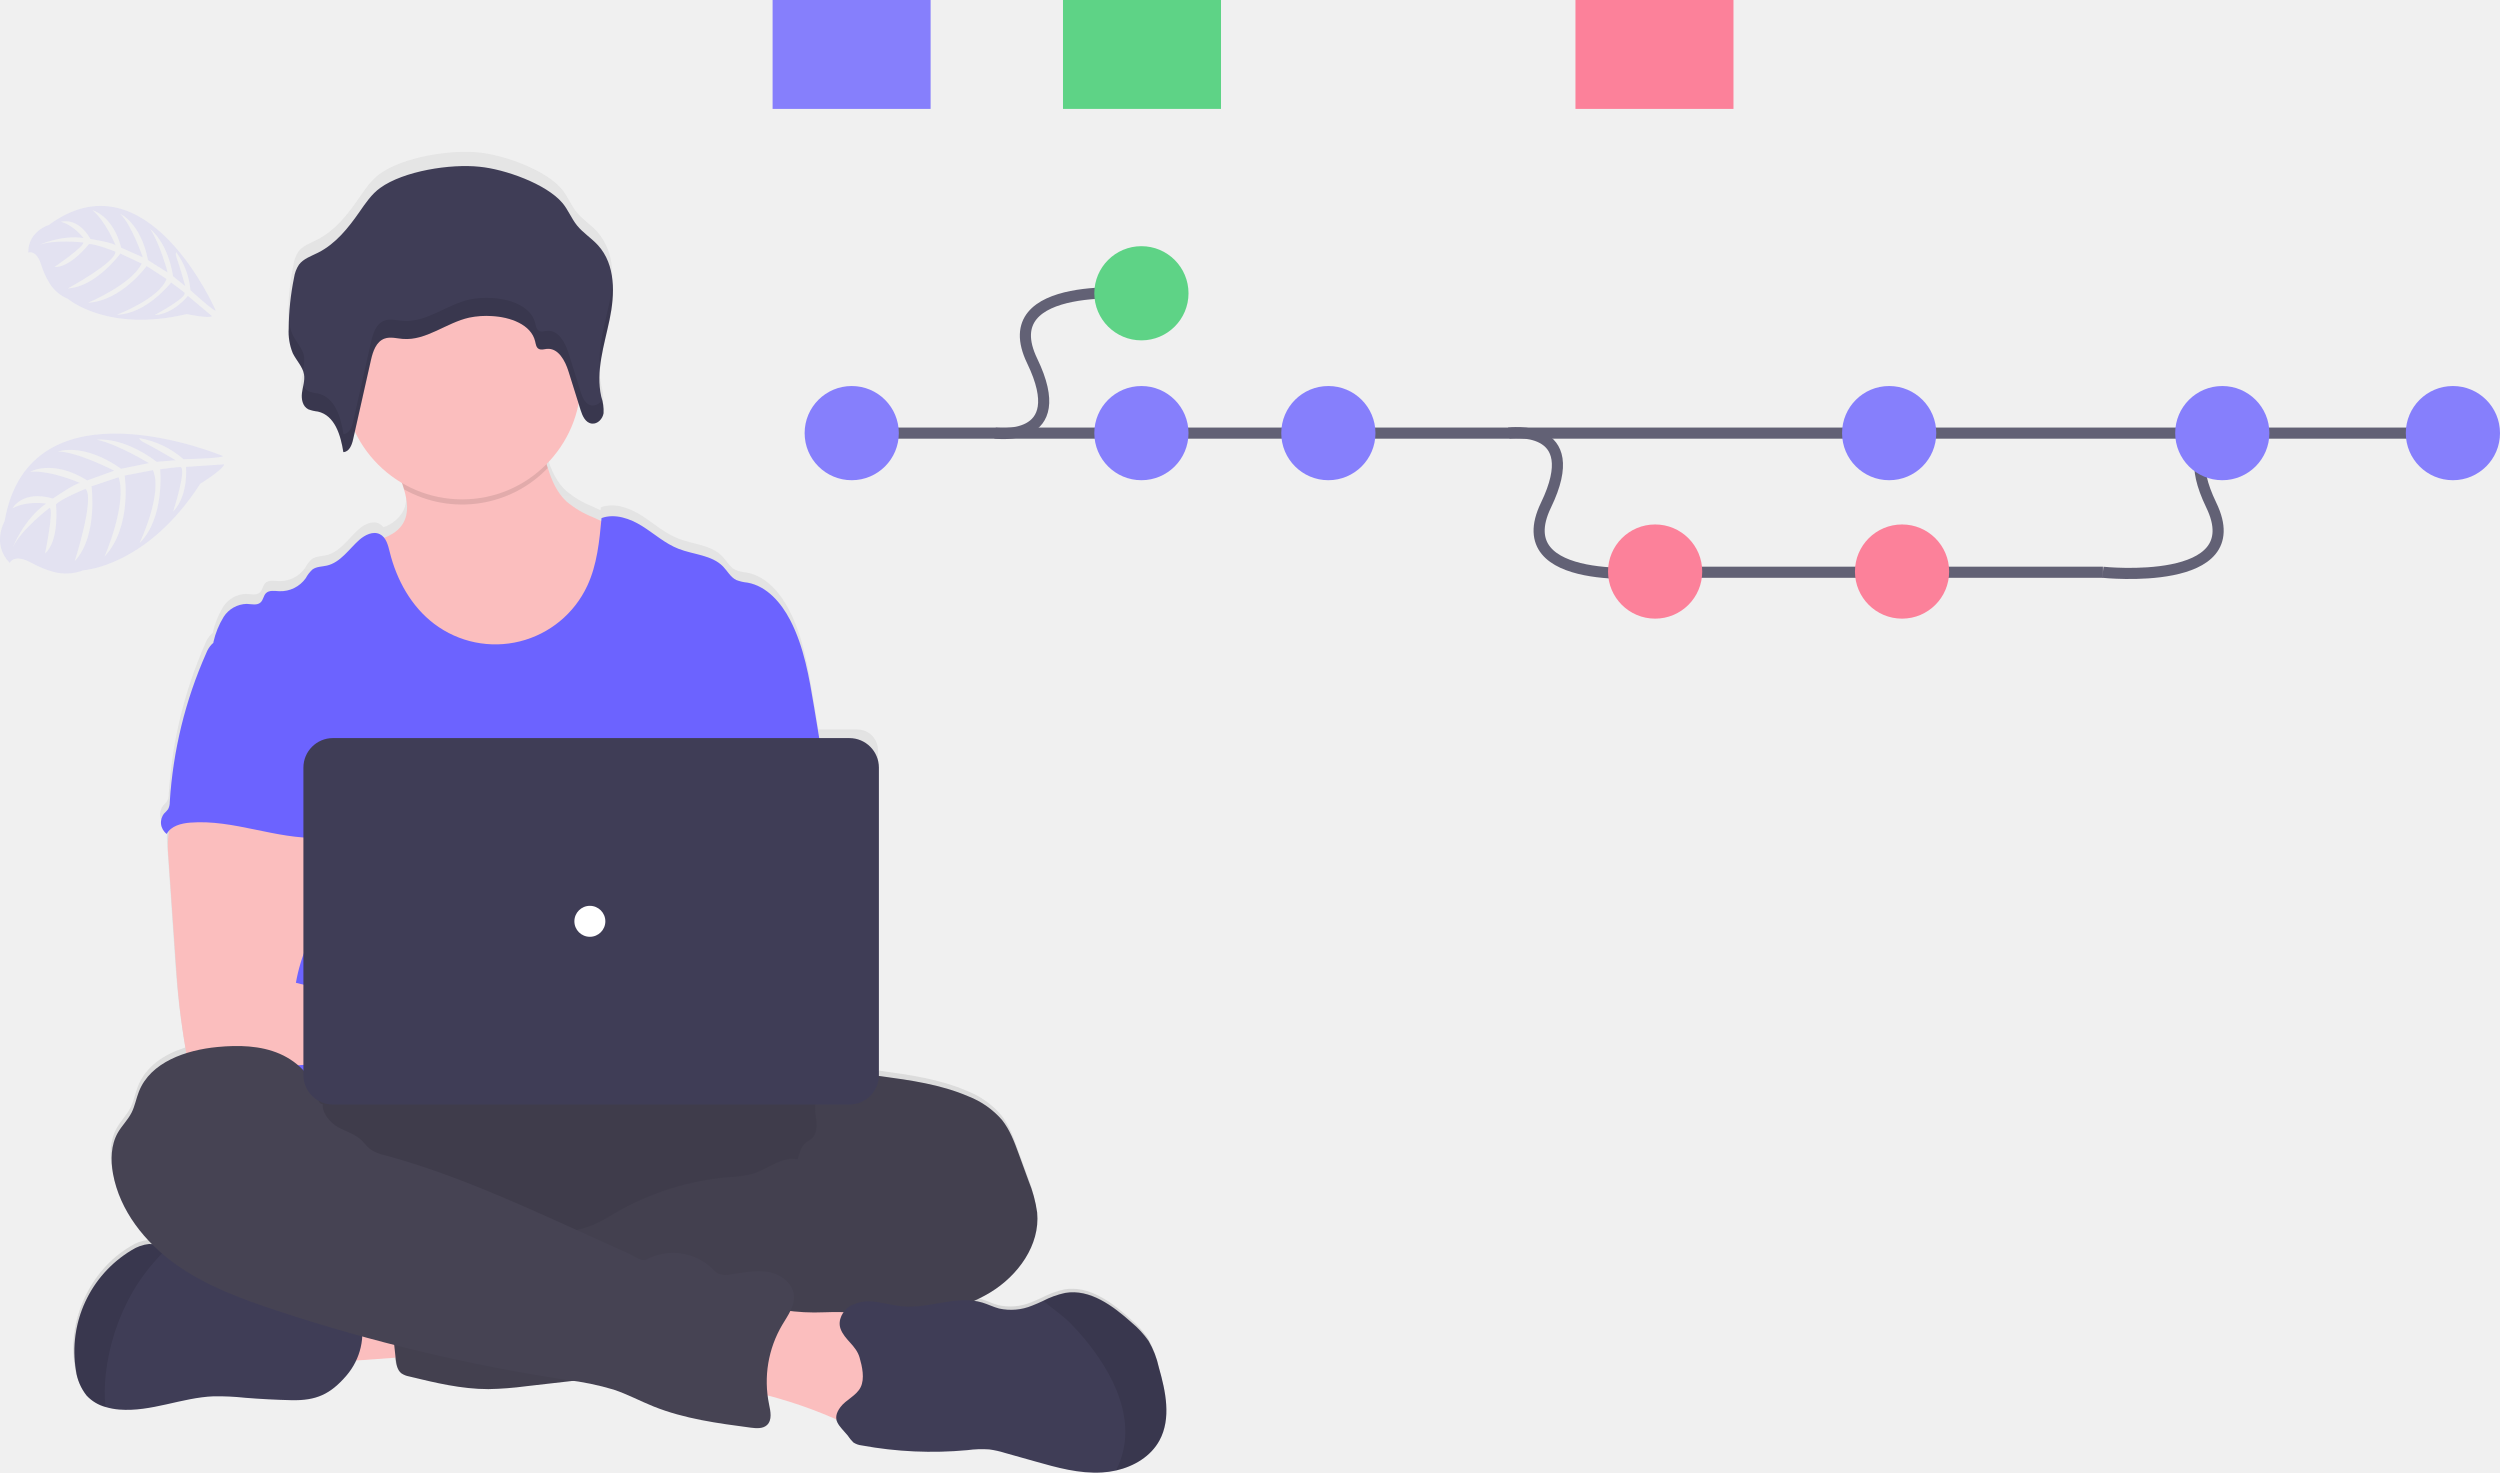
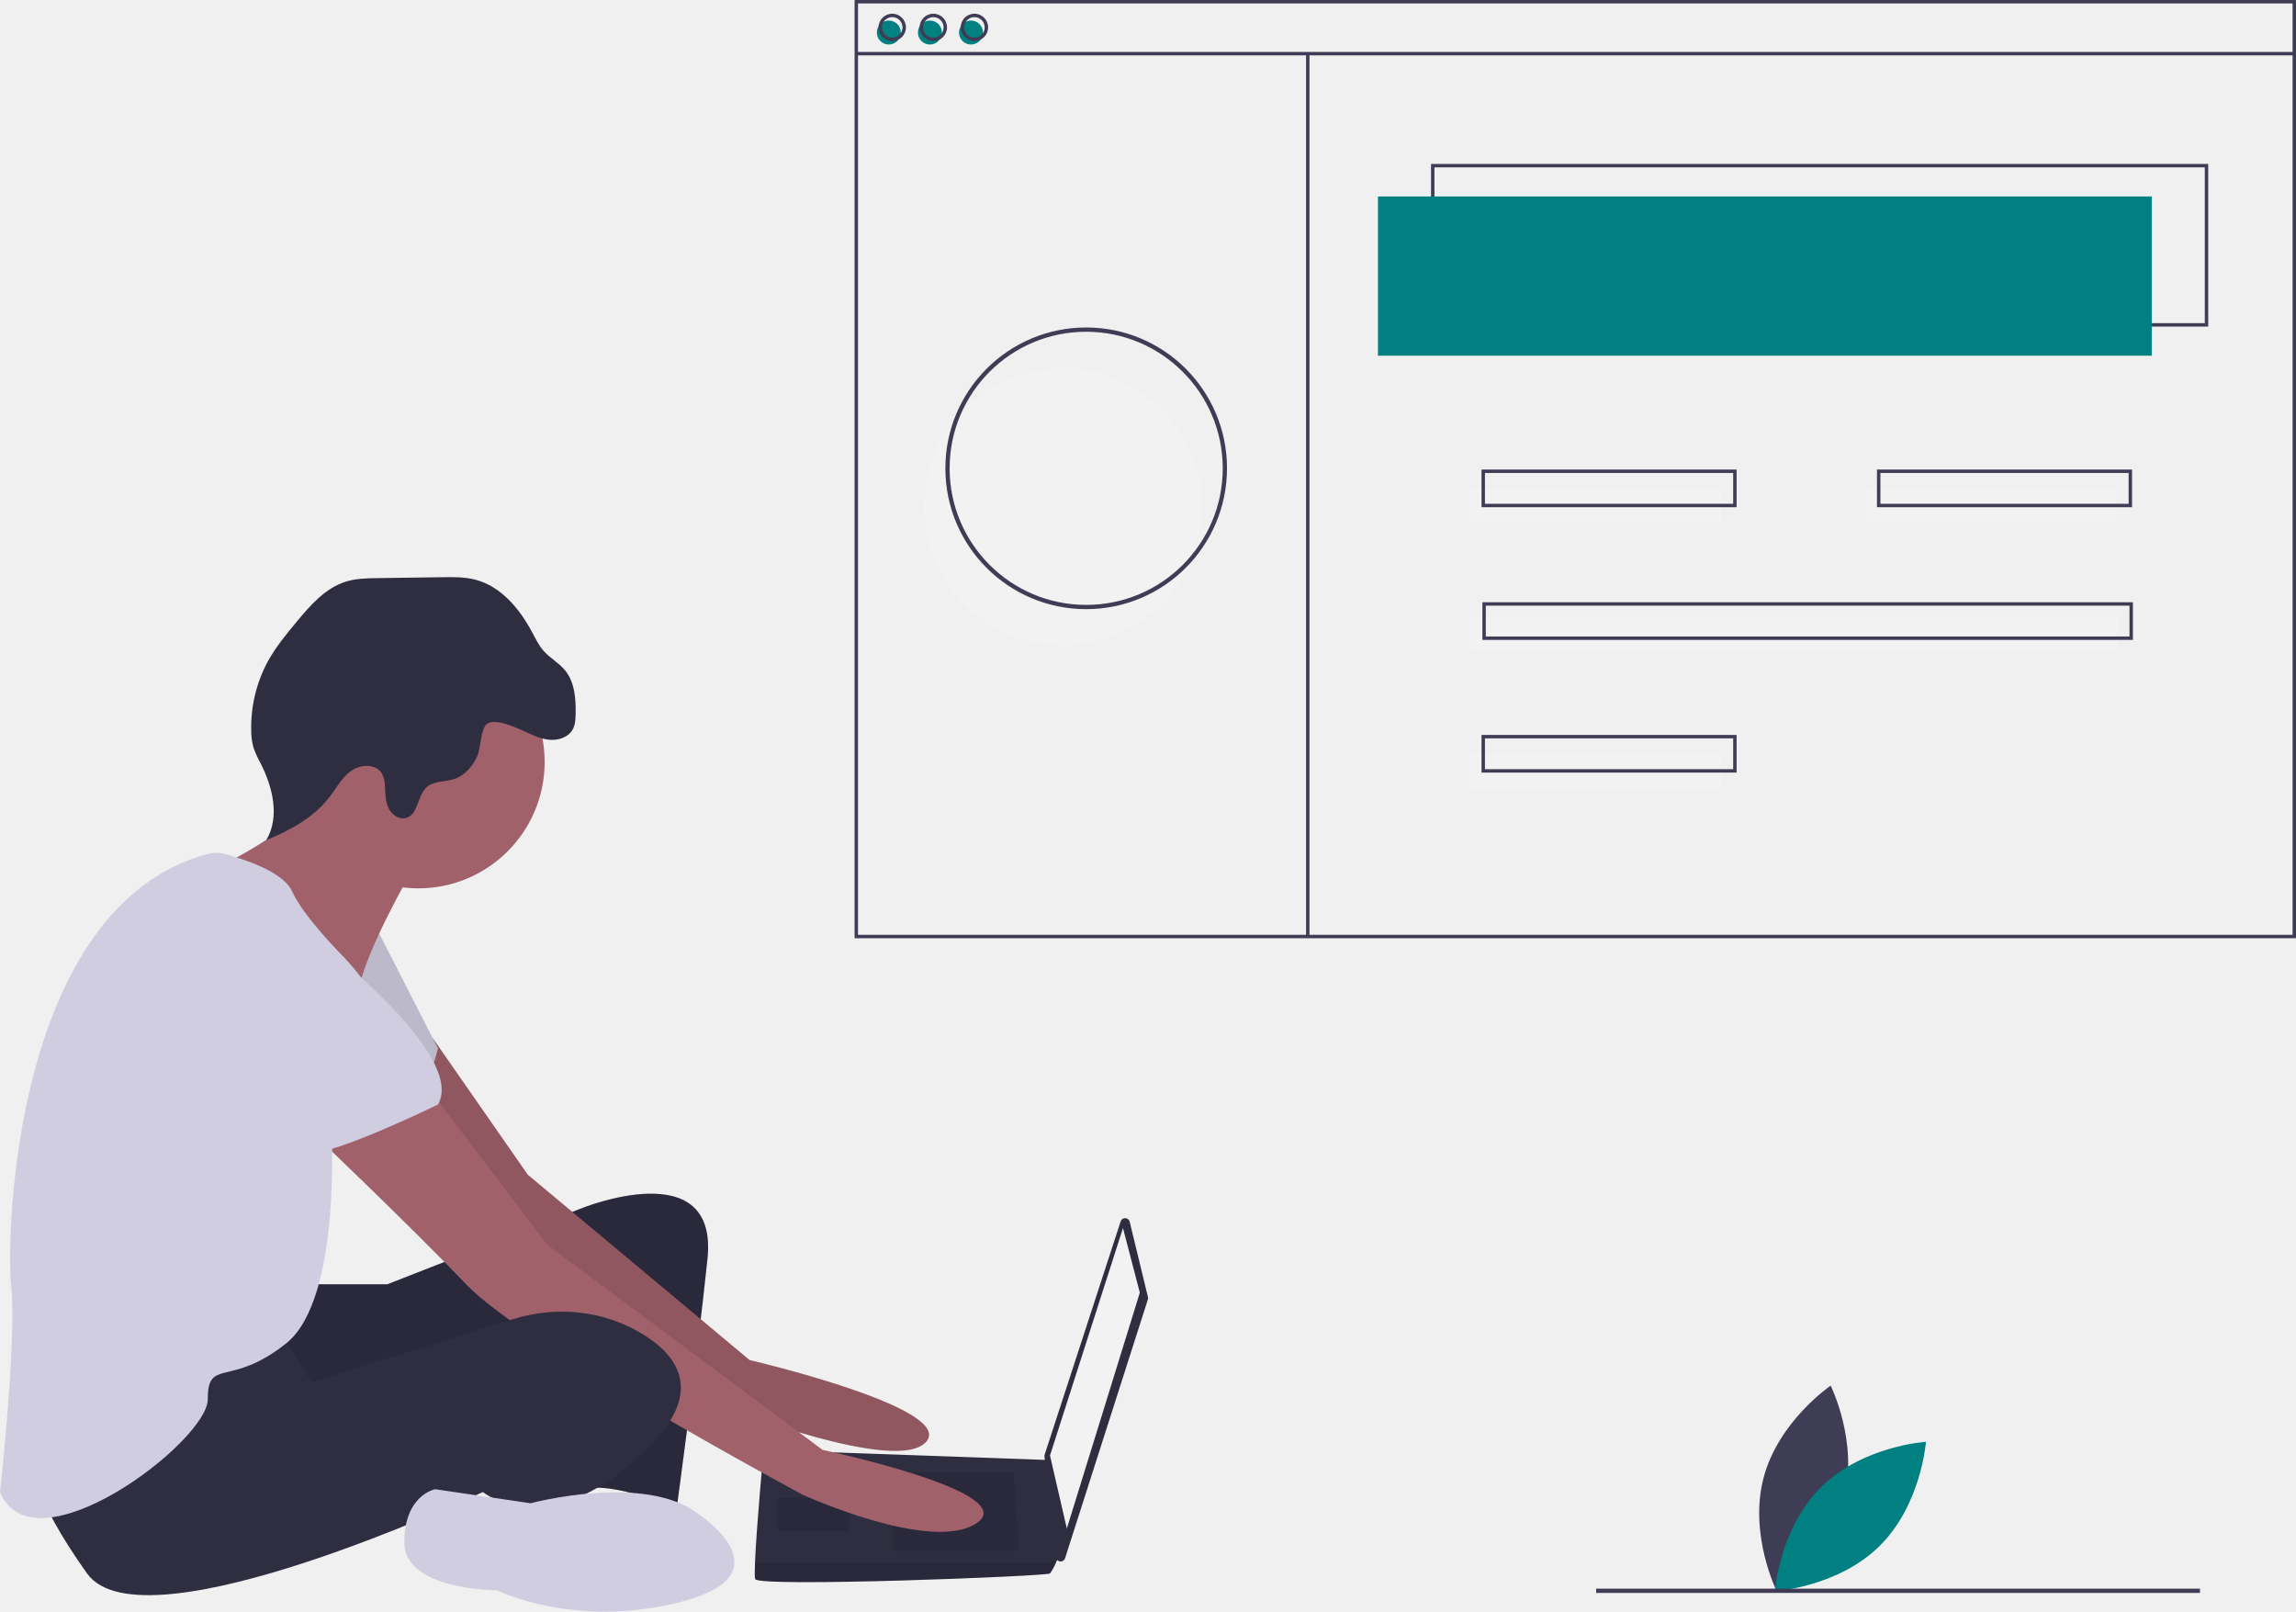
- <svg xmlns="http://www.w3.org/2000/svg" viewBox="0 0 674.38 397.257">
-   <defs>
-     <style>.a{fill:url(#a);}.b{fill:#fbbebe;}.c{fill:#464353;}.d,.i{opacity:0.1;}.e{fill:#6c63ff;}.f{opacity:0.05;}.g{fill:#3f3d56;}.h{fill:#fff;}.j{opacity:0.8;}.k{fill:none;stroke:#3f3d56;stroke-miterlimit:10;stroke-width:3px;}.l{fill:#3acc6c;}.m{fill:#ff6584;}</style>
-     <linearGradient id="a" x1="0.5" y1="1" x2="0.5" gradientUnits="objectBoundingBox">
-       <stop offset="0" stop-color="gray" stop-opacity="0.251" />
-       <stop offset="0.54" stop-color="gray" stop-opacity="0.122" />
-       <stop offset="1" stop-color="gray" stop-opacity="0.102" />
-     </linearGradient>
-   </defs>
-   <g transform="translate(-0.003 -85.389)">
-     <path class="a" d="M401.908,612.036a26.42,26.42,0,0,0-2.785-7.261,25.429,25.429,0,0,0-4.56-4.991c-5.047-4.581-11.243-9.231-17.933-8.075a23.943,23.943,0,0,0-5.945,2.172c-.975.453-1.956.905-2.959,1.288a14.738,14.738,0,0,1-8.925.78c-1.532-.411-2.959-1.149-4.469-1.608a14.163,14.163,0,0,0-2.193-.473,37.35,37.35,0,0,0,4.24-2.235c7.5-4.595,13.491-12.9,12.656-21.783a35.963,35.963,0,0,0-2.325-8.667l-2.673-7.393c-1.156-3.2-2.353-6.467-4.462-9.127a23.093,23.093,0,0,0-9.14-6.474c-7.414-3.223-15.517-4.358-23.516-5.458l-.557-.077V446.241a5.569,5.569,0,0,0-5.569-5.569H310.281q-.7-4.26-1.392-8.507c-1.323-8.082-2.694-16.311-6.418-23.586-2.437-4.762-6.314-9.308-11.542-10.24a11.2,11.2,0,0,1-3-.7c-1.532-.752-2.367-2.423-3.543-3.655-3.035-3.181-7.971-3.23-12.036-4.873-3.592-1.427-6.53-4.114-9.8-6.182s-7.337-3.536-10.957-2.193a7.344,7.344,0,0,1-.077.787l-2.325-1.072a25.613,25.613,0,0,1-7.073-4.26c-2.583-2.437-3.961-5.667-5.033-9.1-.111-.355-.216-.7-.327-1.079a32.322,32.322,0,0,0,8.66-16.534l.564,1.831a12.157,12.157,0,0,0,.446,1.211,4.776,4.776,0,0,0,1.392,1.97,2.472,2.472,0,0,0,.585.341,2.437,2.437,0,0,0,.6.153,2.228,2.228,0,0,0,.863-.063,3.293,3.293,0,0,0,2.088-1.935,4.176,4.176,0,0,0,.244-.849,4.391,4.391,0,0,0,.049-.529v-.724a1.358,1.358,0,0,0-.035-.348v-.181a2.026,2.026,0,0,0-.07-.411c-.028-.132,0-.077,0-.111-.035-.174-.077-.355-.111-.529v-.132c0-.042-.063-.285-.1-.432s-.049-.188-.07-.285v-.042h0c-.07-.278-.132-.55-.195-.828a23.933,23.933,0,0,1-.383-7.351,78.715,78.715,0,0,1,1.991-10.686l.146-.634c.056-.244.111-.487.16-.738.111-.5.223-1,.327-1.511h0l.251-1.281.188-1.142V324.1a33,33,0,0,0,.244-7.818h0a16.452,16.452,0,0,0-3.919-9.83c-1.747-1.942-4.052-3.376-5.674-5.416-1.518-1.907-2.374-4.26-3.947-6.133-4.344-5.186-15.5-9.182-22.339-9.878-7.839-.794-20.5,1.211-26.823,5.841-2.339,1.706-3.94,4.177-5.569,6.516-2.993,4.351-6.391,8.695-11.187,11.138-1.81.919-3.885,1.615-5.089,3.216a8.7,8.7,0,0,0-1.358,3.606,71.5,71.5,0,0,0-1.434,13.77h0v1.74a12.691,12.691,0,0,0,1.086,5.033c.111.237.237.466.369.7l.084.146a27.692,27.692,0,0,1,2.228,3.794,5.026,5.026,0,0,1,.341,1.156,8.521,8.521,0,0,1-.195,3.049h0a2.678,2.678,0,0,1-.09.459l-.063.3a.587.587,0,0,1-.056.306c-.056.3-.1.6-.146.891h0a6.265,6.265,0,0,0,.153,2.409,3.168,3.168,0,0,0,1.545,2.088,4.526,4.526,0,0,0,1.253.39c.439.077.884.125,1.316.223a6.494,6.494,0,0,1,1.594.592,6.417,6.417,0,0,1,1.344.863,7.656,7.656,0,0,1,.578.585,9.745,9.745,0,0,1,.989,1.351q.223.369.418.752a17.176,17.176,0,0,1,1.19,3.147c.181.647.334,1.3.466,1.956.063.292.118.585.167.87s.1.578.139.863h0a2.028,2.028,0,0,0,.557-.111,3.762,3.762,0,0,0,1.914-2.715c.056-.195.1-.383.146-.571.16-.7.327-1.462.487-2.193a32.281,32.281,0,0,0,12.7,13.993c.195.578.383,1.149.55,1.733.912,3.154,1.351,6.453-.23,9.21a9.745,9.745,0,0,1-5.138,4,3.4,3.4,0,0,0-1.149-.975c-1.831-.919-4.031.195-5.569,1.566-2.785,2.52-5.054,6.133-8.716,6.961-1.323.306-2.785.244-3.885,1.051a9.05,9.05,0,0,0-1.8,2.367,8.3,8.3,0,0,1-7.122,3.55c-1.274-.063-2.785-.355-3.655.578-.647.7-.7,1.8-1.392,2.457-.933.919-2.464.473-3.766.418a7.525,7.525,0,0,0-6.2,3.55,23.2,23.2,0,0,0-2.785,6.961v.042a4.976,4.976,0,0,0-.508.425,7.344,7.344,0,0,0-1.538,2.492,118.95,118.95,0,0,0-9.816,40.5,4.177,4.177,0,0,1-.446,1.963,9.658,9.658,0,0,1-1.023,1.114,3.905,3.905,0,0,0,.647,5.569,4.384,4.384,0,0,1,.745-.989c-.077.32-.146.633-.195.919a24.706,24.706,0,0,0-.077,6.126q.989,14.508,2,28.995c.188,2.736.376,5.465.627,8.194q.731,7.922,2.088,15.782a6.8,6.8,0,0,0,.153.7c-5.674,1.8-10.721,5.061-12.844,10.5-.738,1.88-1.072,3.926-1.977,5.729-1,1.977-2.631,3.557-3.717,5.493-1.873,3.328-1.956,7.407-1.274,11.138,1.316,7.275,5.249,13.777,10.442,19.068h-.7a10.889,10.889,0,0,0-4.755,1.706c-10.985,6.418-17.265,20.188-14.974,32.761a14.055,14.055,0,0,0,2.882,6.822,10.8,10.8,0,0,0,5.068,3.1,17.608,17.608,0,0,0,3.738.7c8.563.7,16.854-3.272,25.437-3.606a68.219,68.219,0,0,1,8.514.4q6.2.515,12.426.654c6.746.16,10.54-1.636,14.842-6.676a18.171,18.171,0,0,0,2.624-4.135c3.662-.209,7.706-.529,10.63-.766l.042.4c.16,1.392.4,2.993,1.518,3.871a5.3,5.3,0,0,0,2.088.856c7.031,1.727,14.146,3.481,21.386,3.481a90.293,90.293,0,0,0,10.157-.78l12.719-1.469a63.357,63.357,0,0,1,10.93,2.381c3.676,1.246,7.108,3.1,10.7,4.567,8.354,3.383,17.334,4.595,26.231,5.778,1.518.2,3.258.341,4.379-.7,1.448-1.392.968-3.717.557-5.667-.167-.8-.292-1.6-.39-2.409a122,122,0,0,1,17.571,6.1l1,.439c.292,1.518,1.692,2.729,3.035,4.365a11.135,11.135,0,0,0,1.538,1.907,5.132,5.132,0,0,0,2.207.794,102.9,102.9,0,0,0,28.493,1.288,29.146,29.146,0,0,1,5.876-.2,25.464,25.464,0,0,1,4.246.954l8.054,2.311c5.938,1.7,12.016,3.418,18.177,3.035a23.256,23.256,0,0,0,3.71-.536c4.873-1.128,9.412-3.85,11.751-8.229C405.215,625.9,403.69,618.58,401.908,612.036Z" transform="translate(-89.524 -158.501)" />
-     <path class="b" d="M205.03,745.4c-1.469-3.342-2.861-7.184-1.392-10.526a8.945,8.945,0,0,1,4.629-4.351,22.276,22.276,0,0,1,6.265-1.545A87.438,87.438,0,0,1,234.9,728.7c.494,3.912-.55,7.88-1.448,11.661-.814,3.481-1.281,4-4.873,4.177C226.255,744.66,205.58,746.63,205.03,745.4Z" transform="translate(-117.996 -293.221)" />
-     <ellipse class="c" cx="99.55" cy="27.846" rx="99.55" ry="27.846" transform="translate(49.476 373.944)" />
-     <ellipse class="d" cx="99.55" cy="27.846" rx="99.55" ry="27.846" transform="translate(49.476 373.944)" />
-     <path class="b" d="M291.085,444.6a30.972,30.972,0,0,1-15.97,14.508,40.084,40.084,0,0,1-12.677,2.409,36.111,36.111,0,0,1-13.993-1.706c-5.959-2.158-10.909-6.572-14.619-11.716s-6.265-11.02-8.486-16.944c-1.17-3.084-2.283-6.37-1.733-9.628,3.585-.814,7.511-2.012,9.363-5.193,1.58-2.729,1.142-6,.23-9.12-.258-.884-.557-1.761-.856-2.6-.7-2.019-3.1-5.855-1.392-7.581,1.065-1.093,5.527-1.65,7.066-2.36,4.741-2.186,9.113-5.346,14.32-6.384,4.5-.9,9.154-.056,13.651.877a4.49,4.49,0,0,1,1.685.606,4.052,4.052,0,0,1,1.253,1.88c1.281,3.119,2.033,6.565,3.063,9.816,1.072,3.4,2.45,6.6,5.033,9.015a25.694,25.694,0,0,0,7.08,4.219l6.168,2.826a8.11,8.11,0,0,1,2.917,1.887,7.386,7.386,0,0,1,1.392,3.787,35.378,35.378,0,0,1-3.495,21.407Z" transform="translate(-124.21 -189.811)" />
-     <path class="d" d="M274.971,401.461a32.023,32.023,0,0,1-38.755,5.75c-.258-.884-.557-1.761-.856-2.6-.7-2.019-3.1-5.855-1.392-7.581,1.065-1.093,5.527-1.65,7.066-2.36,4.741-2.186,9.113-5.346,14.32-6.384,4.5-.9,9.154-.056,13.652.877a4.49,4.49,0,0,1,1.685.606,4.052,4.052,0,0,1,1.253,1.88C273.189,394.764,273.941,398.21,274.971,401.461Z" transform="translate(-127.22 -189.811)" />
-     <circle class="b" cx="32.023" cy="32.023" r="32.023" transform="translate(92.638 156.049)" />
-     <path class="e" d="M328.237,493.4l-2.631-15.942c-1.33-8-2.7-16.151-6.419-23.356-2.443-4.72-6.321-9.217-11.549-10.15a11.174,11.174,0,0,1-3.007-.7c-1.532-.738-2.367-2.395-3.543-3.62-3.035-3.147-7.978-3.2-12.043-4.8-3.592-1.392-6.53-4.072-9.8-6.119s-7.344-3.481-10.964-2.172c-.585,6.231-1.2,12.6-3.85,18.274A27.345,27.345,0,0,1,223.174,455.1c-6.2-4.671-10.178-11.876-12.029-19.416-.453-1.838-.968-3.947-2.659-4.79-1.831-.919-4.031.195-5.569,1.545-2.785,2.5-5.061,6.077-8.723,6.92-1.323.306-2.785.244-3.885,1.044a8.841,8.841,0,0,0-1.81,2.346,8.354,8.354,0,0,1-7.122,3.523c-1.274-.063-2.785-.355-3.655.571-.647.7-.7,1.782-1.392,2.43-.94.912-2.464.466-3.773.418a7.612,7.612,0,0,0-6.2,3.481,22.453,22.453,0,0,0-2.785,6.864c7.609,16.944,14.57,33.91,22.179,50.854a4.337,4.337,0,0,1,.55,2.088,5.089,5.089,0,0,1-.947,2.089c-3.731,5.994-3.613,13.533-3.2,20.578s.912,14.487-2.235,20.8c-.856,1.733-1.97,3.321-2.785,5.054-1.907,3.926-2.6,16.485-1.483,20.7H333.034c-3-8.249-1.859-24.8-1.232-33.561.439-6.126-.7-12.245-1.183-18.371C329.553,517.76,330.305,505.891,328.237,493.4Z" transform="translate(-106.011 -201.402)" />
-     <path class="b" d="M146.149,544.865a24.644,24.644,0,0,0-.084,6.077l2,28.73c.188,2.708.376,5.409.627,8.11.48,5.242,1.2,10.442,2.088,15.636a2.785,2.785,0,0,0,2.854,2.708c8.806,1.866,17.9,1.789,26.892,1.281,13.714-.766,27.407-2.513,41.143-2.214,3.536.077,7.658,0,9.8-2.785s.9-7.289-1.9-9.537-6.6-2.785-10.192-2.785c-4.755-.049-9.509.627-14.25.348a70.6,70.6,0,0,1-12.823-2.36l-11.835-2.945a45.621,45.621,0,0,1,3.112-10.366c2.325-6.036,4.5-12.273,4.539-18.74s-2.395-13.269-7.692-16.972c-4.358-3.042-9.969-3.606-15.281-3.481-3.864.111-10.54-.815-14.069.7C148.286,537.493,146.671,542.129,146.149,544.865Z" transform="translate(-100.647 -234.626)" />
-     <path class="c" d="M356.9,643.11c2.318-.884,4.873-.564,7.358-.23,8,1.093,16.116,2.214,23.53,5.409a23.1,23.1,0,0,1,9.147,6.412c2.088,2.638,3.307,5.869,4.462,9.05l2.673,7.324a35.255,35.255,0,0,1,2.332,8.584c.835,8.765-5.158,17.028-12.7,21.581s-16.415,6.175-25.061,7.873-17.327,3.578-25.939,5.569a104.427,104.427,0,0,1-12.2,2.4c-9.217,1.044-18.852-.494-27.609,2.555-3.481,1.218-6.9,3.028-10.512,3.871a65.389,65.389,0,0,1-7.268,1.107l-16.575,1.894a90.416,90.416,0,0,1-10.164.78c-7.24,0-14.362-1.713-21.393-3.425a5.41,5.41,0,0,1-2.088-.842c-1.114-.877-1.357-2.43-1.518-3.836q-1.065-9.335-1.866-18.692c-.167-2.026-.292-4.219.815-5.924,1.392-2.088,4.107-2.743,6.586-3.147a171.867,171.867,0,0,1,31.8-2.207c4.045-4.045,10.714-4.066,16.011-6.265a47.62,47.62,0,0,0,5.646-3.07,73.791,73.791,0,0,1,31-9.795,28.856,28.856,0,0,0,6.342-.9c4.1-1.274,7.839-4.741,12.05-3.892.522-1.441.884-3.369,2.088-4.358.6-.508,1.337-.849,1.887-1.392,1.163-1.177,1.267-3.028,1.093-4.671s-.564-3.328-.139-4.929a6.815,6.815,0,0,1,.773-1.719C349.552,644.614,352.705,642.762,356.9,643.11Z" transform="translate(-126.622 -267.182)" />
-     <path class="f" d="M356.9,643.11c2.318-.884,4.873-.564,7.358-.23,8,1.093,16.116,2.214,23.53,5.409a23.1,23.1,0,0,1,9.147,6.412c2.088,2.638,3.307,5.869,4.462,9.05l2.673,7.324a35.255,35.255,0,0,1,2.332,8.584c.835,8.765-5.158,17.028-12.7,21.581s-16.415,6.175-25.061,7.873-17.327,3.578-25.939,5.569a104.427,104.427,0,0,1-12.2,2.4c-9.217,1.044-18.852-.494-27.609,2.555-3.481,1.218-6.9,3.028-10.512,3.871a65.389,65.389,0,0,1-7.268,1.107l-16.575,1.894a90.416,90.416,0,0,1-10.164.78c-7.24,0-14.362-1.713-21.393-3.425a5.41,5.41,0,0,1-2.088-.842c-1.114-.877-1.357-2.43-1.518-3.836q-1.065-9.335-1.866-18.692c-.167-2.026-.292-4.219.815-5.924,1.392-2.088,4.107-2.743,6.586-3.147a171.867,171.867,0,0,1,31.8-2.207c4.045-4.045,10.714-4.066,16.011-6.265a47.62,47.62,0,0,0,5.646-3.07,73.791,73.791,0,0,1,31-9.795,28.856,28.856,0,0,0,6.342-.9c4.1-1.274,7.839-4.741,12.05-3.892.522-1.441.884-3.369,2.088-4.358.6-.508,1.337-.849,1.887-1.392,1.163-1.177,1.267-3.028,1.093-4.671s-.564-3.328-.139-4.929a6.815,6.815,0,0,1,.773-1.719C349.552,644.614,352.705,642.762,356.9,643.11Z" transform="translate(-126.622 -267.182)" />
-     <path class="g" d="M183.065,743.565c-4.309,4.991-8.1,6.773-14.849,6.613q-6.224-.146-12.433-.647a69.767,69.767,0,0,0-8.521-.4c-8.59.334-16.882,4.267-25.451,3.578a18.042,18.042,0,0,1-3.738-.7A10.881,10.881,0,0,1,113,748.939a13.866,13.866,0,0,1-2.882-6.76A31.845,31.845,0,0,1,125.1,709.732a10.986,10.986,0,0,1,4.762-1.692,11.285,11.285,0,0,1,4.817,1.058l.1.042a36.43,36.43,0,0,1,11.932,7.964,6.725,6.725,0,0,0,1.824,1.469,6.266,6.266,0,0,0,2.151.4l9.147.578a21.675,21.675,0,0,1,4.595.633,36.525,36.525,0,0,1,4.831,2.089c4.922,2.2,10.38,2.785,15.7,3.634a2.347,2.347,0,0,1,1.392.557,2.179,2.179,0,0,1,.432.9,17.759,17.759,0,0,1-3.717,16.193Z" transform="translate(-89.627 -287.085)" />
-     <path class="d" d="M134.78,709.15a54.924,54.924,0,0,0-9.154,11.445,57.279,57.279,0,0,0-7.477,22.653,42.048,42.048,0,0,0-.077,8.778A10.88,10.88,0,0,1,113,748.949a13.866,13.866,0,0,1-2.882-6.76A31.845,31.845,0,0,1,125.1,709.742a10.984,10.984,0,0,1,4.762-1.692,11.286,11.286,0,0,1,4.817,1.058Z" transform="translate(-89.627 -287.088)" />
-     <path class="b" d="M390.912,733.939c5.117-.139,10.86-.4,14.619,3.049,3.585,3.258,4.059,8.632,4.3,13.471l.272,5.618a11.222,11.222,0,0,1-.536,5.068c-1.225,2.785-4.588,4.128-7.658,3.968s-5.889-1.5-8.695-2.715a122.315,122.315,0,0,0-23.669-7.456q.4-5.827,1.323-11.6c.425-2.666.494-7.129,2.276-9.342,1.887-2.339,4.344-1.072,6.906-.64a55.437,55.437,0,0,0,10.867.578Z" transform="translate(-168.595 -294.557)" />
-     <path class="c" d="M181.125,646.707c0,.7-1.093,0-1.19-.745-.766-5.632-5.235-10.275-10.442-12.531s-11.138-2.374-16.777-1.838c-8.528.808-18.1,4.072-21.219,12.043-.738,1.866-1.072,3.885-1.977,5.674-1,1.963-2.638,3.529-3.724,5.437-1.873,3.3-1.949,7.344-1.274,11.076,1.817,9.955,8.625,18.469,16.875,24.365s17.891,9.419,27.5,12.593A476.993,476.993,0,0,0,246.869,721.4a74.926,74.926,0,0,1,12.726,2.625c3.676,1.232,7.115,3.077,10.707,4.525,8.354,3.355,17.341,4.553,26.245,5.729,1.518.195,3.258.334,4.379-.7,1.448-1.344.968-3.683.557-5.611a30.178,30.178,0,0,1,3.557-21.414c1.49-2.506,3.425-5.075,3.147-7.978-.334-3.383-3.7-5.778-7.059-6.321s-6.767.258-10.136.7a5.43,5.43,0,0,1-3.446-.341,6.886,6.886,0,0,1-1.351-1.2,15.267,15.267,0,0,0-17.78-2.485c-1.246.7-3.133-.856-4.428-1.441l-14.64-6.627c-16.819-7.609-33.722-15.253-51.515-20.07a10.82,10.82,0,0,1-3.968-1.65c-.884-.7-1.518-1.643-2.332-2.416-1.775-1.678-4.247-2.346-6.377-3.536S180.637,649.1,181.125,646.707Z" transform="translate(-94.028 -263.776)" />
-     <path class="g" d="M492.142,766.686c-2.339,4.337-6.878,7.038-11.751,8.152a23.322,23.322,0,0,1-3.717.529c-6.161.383-12.245-1.323-18.183-3.007l-8.061-2.269a25.45,25.45,0,0,0-4.247-.947,29.141,29.141,0,0,0-5.876.2,104.138,104.138,0,0,1-28.542-1.281,5.032,5.032,0,0,1-2.207-.787,10.963,10.963,0,0,1-1.539-1.887c-2.193-2.638-4.553-4.177-1.956-7.658,1.5-2.019,4.274-3.028,5.437-5.346s.418-5.611-.272-8.006c-.94-3.307-4.031-4.734-5.138-7.769-.828-2.29.564-4.95,2.659-6.2a11.047,11.047,0,0,1,7.1-1.023c2.416.32,4.783,1,7.212,1.19,7.143.571,14.445-3.112,21.3-1.037,1.511.459,2.938,1.19,4.469,1.594a14.863,14.863,0,0,0,8.932-.773c1-.376,1.984-.828,2.959-1.274a23.829,23.829,0,0,1,5.952-2.151c6.69-1.149,12.893,3.481,17.94,8a25.367,25.367,0,0,1,4.56,4.943,24.813,24.813,0,0,1,2.785,7.191C493.806,753.515,495.33,760.768,492.142,766.686Z" transform="translate(-179.347 -292.775)" />
-     <path class="d" d="M516.509,766.667c-2.339,4.337-6.878,7.038-11.751,8.152a22.757,22.757,0,0,0,2.471-11.946c-.418-6.62-3.328-12.858-7.038-18.358a65.023,65.023,0,0,0-7.755-9.447c-2.214-2.228-4.936-4-7.317-6.036a23.821,23.821,0,0,1,5.952-2.151c6.69-1.149,12.893,3.481,17.94,8a25.363,25.363,0,0,1,4.56,4.943,24.811,24.811,0,0,1,2.785,7.191C518.173,753.5,519.7,760.75,516.509,766.667Z" transform="translate(-203.714 -292.757)" />
-     <path class="e" d="M157,473.672a7.206,7.206,0,0,0-1.545,2.471,116.857,116.857,0,0,0-9.816,40.112,4.01,4.01,0,0,1-.453,1.942,8.5,8.5,0,0,1-1.023,1.107,3.843,3.843,0,0,0,.654,5.569c1.149-2.165,3.9-2.868,6.342-3.056,11.7-.926,23.133,4.518,34.87,4.107-.828-2.861-2.019-5.611-2.694-8.507-2.986-12.858,4.462-26.857-.1-39.242-.912-2.478-2.437-4.915-4.838-6a12.887,12.887,0,0,0-3.1-.821c-2.966-.536-8.869-2.826-11.737-1.907-1.058.341-1.476,1.337-2.353,1.935C159.877,472.238,158.109,472.551,157,473.672Z" transform="translate(-99.84 -214.523)" />
-     <rect class="g" width="155.242" height="98.853" rx="7.97" transform="translate(81.847 284.488)" />
-     <circle class="h" cx="4.177" cy="4.177" r="4.177" transform="translate(154.943 329.738)" />
-     <path class="g" d="M217.421,296.269c-2.339,1.692-3.94,4.121-5.569,6.453-3,4.309-6.4,8.611-11.194,11.013-1.817.912-3.891,1.6-5.1,3.188a8.59,8.59,0,0,0-1.358,3.571,70.766,70.766,0,0,0-1.434,13.645,15.165,15.165,0,0,0,1.107,6.711c.954,1.949,2.673,3.6,3.028,5.722.271,1.657-.341,3.307-.557,4.971s.16,3.634,1.7,4.427a10.3,10.3,0,0,0,2.576.606c4.629,1.03,6.182,6.46,6.885,10.95,1.573-.091,2.283-1.894,2.611-3.362l4.824-21.448c.522-2.325,1.392-5.019,3.71-5.834,1.552-.536,3.251-.035,4.873.1,6.37.522,11.758-4.4,17.989-5.757a22.972,22.972,0,0,1,6.063-.4c4.915.244,10.63,2.262,11.674,6.85.174.745.278,1.636.975,2s1.427.056,2.158,0c3.119-.313,4.957,3.2,5.855,6.063l3.272,10.442c.487,1.58,1.309,3.439,3.021,3.641,1.58.195,2.924-1.3,3.161-2.785a12.2,12.2,0,0,0-.62-4.511c-1.538-6.857.815-13.874,2.249-20.745s1.692-14.765-3.119-20.056c-1.747-1.914-4.045-3.342-5.674-5.36-1.518-1.894-2.374-4.219-3.947-6.077-4.351-5.131-15.51-9.092-22.353-9.746C236.412,289.7,223.742,291.681,217.421,296.269Z" transform="translate(-114.884 -160.172)" />
-     <g class="i" transform="translate(77.893 161.263)">
-       <path d="M276.111,370.47c-1.713-.209-2.534-2.088-3.021-3.641q-1.636-5.228-3.272-10.442c-.9-2.875-2.736-6.384-5.855-6.063-.731.077-1.518.362-2.158,0s-.8-1.26-.975-2c-1.044-4.595-6.76-6.606-11.674-6.85a23.275,23.275,0,0,0-6.063.4c-6.231,1.392-11.619,6.265-17.989,5.757-1.643-.132-3.342-.634-4.873-.1-2.346.808-3.188,3.481-3.71,5.834L211.7,374.8c-.327,1.476-1.037,3.279-2.611,3.362-.7-4.483-2.256-9.913-6.885-10.944a10.943,10.943,0,0,1-2.576-.606,3.021,3.021,0,0,1-1.344-1.5c-.125.647-.271,1.295-.355,1.942-.209,1.657.16,3.634,1.7,4.428a10.3,10.3,0,0,0,2.576.606c4.629,1.03,6.182,6.46,6.885,10.95,1.573-.09,2.283-1.894,2.611-3.362l4.824-21.448c.522-2.325,1.392-5.019,3.71-5.834,1.552-.536,3.251-.035,4.873.1,6.37.522,11.758-4.4,17.989-5.757a22.972,22.972,0,0,1,6.063-.4c4.915.244,10.63,2.262,11.674,6.85.174.745.278,1.636.975,2s1.427.056,2.158,0c3.119-.313,4.957,3.2,5.855,6.063q1.629,5.228,3.272,10.442c.487,1.58,1.309,3.439,3.021,3.641,1.58.195,2.924-1.3,3.161-2.785a9.454,9.454,0,0,0-.418-3.7,2.875,2.875,0,0,1-2.743,1.608Z" transform="translate(-194.328 -336.95)" />
-       <path d="M196.915,359.789c-.355-2.123-2.088-3.773-3.028-5.722a11.451,11.451,0,0,1-1.03-4.177c0,.78-.07,1.559-.077,2.346a15.165,15.165,0,0,0,1.107,6.711c.773,1.58,2.047,2.973,2.687,4.581a10.484,10.484,0,0,0,.341-3.738Z" transform="translate(-192.78 -339.524)" />
-       <path d="M315.941,340.451c-1.267,6.07-3.244,12.252-2.631,18.337.4-4.49,1.706-9.008,2.631-13.464A35.5,35.5,0,0,0,316.749,335a42.565,42.565,0,0,1-.808,5.451Z" transform="translate(-229.368 -335)" />
-     </g>
-     <g class="j" transform="translate(208.414 85.389)">
-       <line class="k" x2="435.136" transform="translate(21.344 116.835)" />
-       <path class="k" d="M466.46,377.307s20.808,2.889,10.032-19.437,29.238-18.1,29.238-18.1" transform="translate(-406.459 -260.479)" />
-       <path class="k" d="M665.53,393.777s20.808-2.882,10.031,19.443,29.238,18.1,29.238,18.1" transform="translate(-466.946 -276.949)" />
-       <path class="k" d="M935.02,393.777s-20.815-2.882-10.031,19.443-29.238,18.1-29.238,18.1" transform="translate(-536.898 -276.949)" />
-       <line class="k" x1="114.816" transform="translate(244.036 154.364)" />
-       <circle class="e" cx="12.705" cy="12.705" r="12.705" transform="translate(8.639 104.13)" />
-       <circle class="l" cx="12.705" cy="12.705" r="12.705" transform="translate(86.782 66.406)" />
-       <circle class="e" cx="12.705" cy="12.705" r="12.705" transform="translate(86.782 104.13)" />
-       <circle class="e" cx="12.705" cy="12.705" r="12.705" transform="translate(137.211 104.13)" />
-       <circle class="m" cx="12.705" cy="12.705" r="12.705" transform="translate(225.358 141.472)" />
-       <circle class="m" cx="12.705" cy="12.705" r="12.705" transform="translate(291.966 141.472)" />
-       <circle class="e" cx="12.705" cy="12.705" r="12.705" transform="translate(288.492 104.13)" />
-       <circle class="e" cx="12.705" cy="12.705" r="12.705" transform="translate(440.559 104.13)" />
-       <circle class="e" cx="12.705" cy="12.705" r="12.705" transform="translate(378.351 104.13)" />
-       <rect class="e" width="42.625" height="29.378" />
-       <rect class="l" width="42.625" height="29.378" transform="translate(78.331)" />
-       <rect class="m" width="42.625" height="29.378" transform="translate(216.572)" />
-     </g>
-     <g class="i" transform="translate(0.003 202.35)">
-       <path class="e" d="M141,400.07S88.952,378.183,82.13,417.675c0,0-3.557,6.154,1.392,11.236,0,0,1.065-2.729,6.091.091a25.877,25.877,0,0,0,5.681,2.311,12.782,12.782,0,0,0,8.089-.432h0s17.118-.926,31.515-23.321c0,0,6.175-3.815,6.481-5.249l-10.317.7s.794,7.553-3.481,12.085c0,0,3.787-11.723,1.97-12.05-.369-.07-5.451.6-5.451.6s1.316,13.136-5.569,19.931c0,0,6.391-13.359,3.613-19.694l-7.616,1.469s2.088,13.819-5.444,21.852c0,0,6.2-14.2,3.8-21.414l-7.289,2.45s1.754,13.512-4.546,20.188c0,0,5.5-17.132,2.91-19.492,0,0-6.558,2.659-7.957,4.177,0,0,1.037,9.746-2.966,13.262,0,0,2.457-11.835,1.239-12.322,0,0-7.616,5.736-9.941,10.686,0,0,2.9-7.56,8.987-11.835,0,0-5.117-.863-9.05,1.274,0,0,2.631-5.019,10.895-2.638,0,0,6.119-4.24,7.344-4.177,0,0-7.818-3.481-13.464-3.049,0,0,6.057-3.481,15.371,2.332l7.275-2.624s-10.094-5.172-15.148-5.152c0,0,6.725-2.6,17.035,4.636l7.449-1.518s-8.354-5.117-13.986-6.307c0,0,6.753-1.072,16.137,5.952l5.089-.425s-6.161-3.634-8.027-4.518-1.782-1.455-1.782-1.455a24.289,24.289,0,0,1,11.932,5.695S140.962,400.717,141,400.07Z" transform="translate(-80.893 -394.021)" />
-     </g>
-     <g class="i" transform="translate(7.63 140.939)">
-       <path class="e" d="M142.411,334.031s-18.434-42.653-44.992-23.091c0,0-5.611,1.629-5.569,7.449,0,0,2.186-1.016,3.571,3.53a20.954,20.954,0,0,0,2.088,4.6,10.442,10.442,0,0,0,5.047,4.351h0s10.7,9.2,32.023,4.1c0,0,5.848,1.246,6.843.578l-6.516-5.479s-3.836,4.943-8.973,5.179c0,0,8.932-4.8,8.041-6.036-.181-.251-3.585-2.743-3.585-2.743s-6.7,8.549-14.619,8.681c0,0,11.41-4.3,13.366-9.642l-5.36-3.481s-6.76,9.4-15.81,9.892c0,0,11.772-4.908,14.459-10.561l-5.729-2.694s-6.655,9.05-14.181,9.391c0,0,13.032-7.045,12.83-9.92,0,0-5.409-2.158-7.129-2.033,0,0-4.922,6.37-9.314,6.189,0,0,8.208-5.632,7.762-6.613,0,0-7.8-.933-11.995.7,0,0,6.029-2.84,12.078-1.907,0,0-2.548-3.432-6.091-4.386,0,0,4.428-1.483,7.978,4.629,0,0,6.043.975,6.753,1.7,0,0-2.652-6.537-6.265-9.482,0,0,5.569,1.392,7.8,10.143l5.82,2.583s-3.049-8.827-6.07-11.688c0,0,5.479,2.283,7.484,12.461l5.291,3.335s-2.047-7.8-4.713-11.716c0,0,4.622,3.216,6.189,12.733l3.272,2.645s-1.594-5.667-2.2-7.254-.23-1.88-.23-1.88a19.945,19.945,0,0,1,3.822,10.219S142.015,334.386,142.411,334.031Z" transform="translate(-91.85 -305.806)" />
-     </g>
-   </g>
+ <svg xmlns="http://www.w3.org/2000/svg" id="ade8c9af-7e2e-4eda-b5c8-b06129257226" data-name="Layer 1" width="1076.064" height="755.228" viewBox="0 0 1076.064 755.228">
+   <path d="M926.114,774.809c-6.985,26.598-31.459,43.22-31.459,43.22s-13.15-26.502-6.166-53.1,31.459-43.22,31.459-43.22S933.098,748.211,926.114,774.809Z" transform="translate(-61.96814 -72.38605)" fill="#3f3d56" />
+   <path d="M915.52,769.183c-19.563,19.327-21.751,48.831-21.751,48.831s29.528-1.831,49.091-21.159,21.751-48.831,21.751-48.831S935.082,749.855,915.52,769.183Z" transform="translate(-61.96814 -72.38605)" fill="#008080" />
+   <path d="M206.702,674.194h36.841l90.788-35.526s64.472-26.315,59.209,23.684-14.473,117.103-14.473,117.103-28.947-13.158-44.736-9.21-5.263-80.262-5.263-80.262-128.945,61.841-140.787,53.946-14.473-63.157-14.473-63.157Z" transform="translate(-61.96814 -72.38605)" fill="#2f2e41" />
+   <path d="M206.702,674.194h36.841l90.788-35.526s64.472-26.315,59.209,23.684-14.473,117.103-14.473,117.103-28.947-13.158-44.736-9.21-5.263-80.262-5.263-80.262-128.945,61.841-140.787,53.946-14.473-63.157-14.473-63.157Z" transform="translate(-61.96814 -72.38605)" opacity="0.1" />
+   <path d="M264.746,558.82l44.586,64.059L413.277,709.72s96.051,22.368,82.893,38.157S402.751,732.088,402.751,732.088s-119.735-86.84-123.682-93.419S231.702,570.249,231.702,570.249Z" transform="translate(-61.96814 -72.38605)" fill="#a0616a" />
+   <path d="M264.746,558.82l44.586,64.059L413.277,709.72s96.051,22.368,82.893,38.157S402.751,732.088,402.751,732.088s-119.735-86.84-123.682-93.419S231.702,570.249,231.702,570.249Z" transform="translate(-61.96814 -72.38605)" opacity="0.1" />
+   <path d="M238.281,507.092l28.947,56.578s-6.579,27.631-17.105,30.263-55.262-34.21-55.262-34.21Z" transform="translate(-61.96814 -72.38605)" fill="#d0cde1" />
+   <path d="M238.281,507.092l28.947,56.578s-6.579,27.631-17.105,30.263-55.262-34.21-55.262-34.21Z" transform="translate(-61.96814 -72.38605)" opacity="0.1" />
+   <path d="M591.419,644.9,599.97,680.172a2.203,2.203,0,0,1-.043,1.19L561.14,802.574a2.203,2.203,0,0,1-4.287-.423l-5.366-47.219a2.203,2.203,0,0,1,.094-.931L587.184,644.737A2.203,2.203,0,0,1,591.419,644.9Z" transform="translate(-61.96814 -72.38605)" fill="#2f2e41" />
+   <polygon points="526.306 575.493 534.2 605.756 499.99 716.28 492.096 682.07 526.306 575.493" fill="#f2f2f2" />
+   <path d="M415.909,812.35c1.316,3.947,136.839-1.316,138.155-2.632a28.561,28.561,0,0,0,2.895-5.263c1.237-2.632,2.368-5.263,2.368-5.263L554.064,756.588l-134.208-4.763s-3.355,36.105-4.039,52.631C415.646,808.626,415.646,811.56,415.909,812.35Z" transform="translate(-61.96814 -72.38605)" fill="#2f2e41" />
+   <polygon points="474.991 689.965 477.622 726.806 418.413 726.806 418.413 689.965 474.991 689.965" opacity="0.1" />
+   <polygon points="398.677 701.806 399.03 701.736 397.361 717.596 364.467 717.596 364.467 701.806 398.677 701.806" opacity="0.1" />
+   <path d="M415.909,812.35c1.316,3.947,136.839-1.316,138.155-2.632a28.561,28.561,0,0,0,2.895-5.263H415.817C415.646,808.626,415.646,811.56,415.909,812.35Z" transform="translate(-61.96814 -72.38605)" opacity="0.1" />
+   <circle cx="196.049" cy="357.076" r="59.209" fill="#a0616a" />
+   <path d="M254.07,482.093s-19.736,34.21-23.684,52.631-59.209-36.841-59.209-36.841l-7.237-19.079s51.973-24.342,48.025-44.078S254.07,482.093,254.07,482.093Z" transform="translate(-61.96814 -72.38605)" fill="#a0616a" />
+   <path d="M264.596,584.722l53.946,71.051,128.945,96.051s93.419,19.736,72.367,34.21-81.577-13.158-81.577-13.158S308.016,703.141,280.385,674.194s-78.946-77.63-78.946-77.63Z" transform="translate(-61.96814 -72.38605)" fill="#a0616a" />
+   <path d="M192.229,695.247,208.018,720.246l94.231-29.646c20.676-6.505,43.348-4.111,61.687,7.442,16.447,10.362,26.973,26.809,3.289,51.15-47.368,48.683-78.946,22.368-78.946,22.368S129.072,846.559,102.757,809.718s-27.631-55.262-27.631-55.262S176.44,691.299,192.229,695.247Z" transform="translate(-61.96814 -72.38605)" fill="#2f2e41" />
+   <path d="M389.593,782.087s42.104,27.631-7.895,40.789-86.84-5.263-86.84-5.263-43.42,0-43.42-22.368,14.473-25,14.473-25l44.736,6.579S364.594,762.351,389.593,782.087Z" transform="translate(-61.96814 -72.38605)" fill="#d0cde1" />
+   <path d="M306.589,414.568c4.03,1.797,8.026,3.923,12.408,4.444s9.371-1.008,11.444-4.903c1.12-2.104,1.248-4.578,1.3-6.961.158-7.225-.364-15.036-4.943-20.627-2.914-3.559-7.167-5.802-10.184-9.274-2.161-2.488-3.599-5.503-5.148-8.411-5.866-11.017-14.551-21.606-26.622-24.782-5.04-1.326-10.328-1.262-15.539-1.188l-30.397.429c-4.919.069-9.914.15-14.623,1.574-9.784,2.958-16.908,11.186-23.432,19.054-4.881,5.887-9.775,11.834-13.439,18.547a65.079,65.079,0,0,0-7.714,31.887,29.833,29.833,0,0,0,1.093,8.437,46.822,46.822,0,0,0,3.316,7.284c5.7,11.197,9.085,25.182,2.665,35.983,11.152-4.555,22.186-10.528,29.542-20.068,3.291-4.267,5.872-9.263,10.258-12.395s11.532-3.403,14.346,1.193a12.857,12.857,0,0,1,1.451,6.022c.206,3.45.2,7.033,1.663,10.164s4.947,5.658,8.273,4.721c5.729-1.614,5.18-10.406,9.593-14.4,3.351-3.033,8.521-2.453,12.826-3.83,5.016-1.604,8.779-5.95,10.924-10.759,1.63-3.656,1.606-13.223,4.691-15.203C294.208,409.022,303.004,412.969,306.589,414.568Z" transform="translate(-61.96814 -72.38605)" fill="#2f2e41" />
+   <path d="M159.24,472.562a15.616,15.616,0,0,1,8.128.021c8.446,2.268,27.38,8.27,31.44,17.405,5.263,11.842,23.684,30.263,23.684,30.263s25,25,19.736,42.104-25,36.841-25,36.841,5.263,81.577-21.052,102.63-36.841,6.579-36.841,26.315S77.757,809.718,61.968,771.561c0,0,7.895-71.051,5.263-96.051C64.638,650.871,68.434,497.145,159.24,472.562Z" transform="translate(-61.96814 -72.38605)" fill="#d0cde1" />
+   <path d="M201.439,505.777s80.262,59.209,65.788,84.209c0,0-48.683,23.684-59.209,22.368s-51.315-47.368-61.841-51.315S130.388,486.04,201.439,505.777Z" transform="translate(-61.96814 -72.38605)" fill="#d0cde1" />
+   <circle cx="498.064" cy="237.458" r="65" fill="#f2f2f2" />
+   <path d="M1096.898,225.427H732.649V149.207H1096.898ZM734.254,223.822h361.039v-73.01H734.254Z" transform="translate(-61.96814 -72.38605)" fill="#3f3d56" />
+   <rect x="645.809" y="92.065" width="362.644" height="74.615" fill="#008080" />
+   <circle cx="416.565" cy="15.244" r="5.616" fill="#008080" />
+   <circle cx="435.82" cy="15.244" r="5.616" fill="#008080" />
+   <circle cx="455.076" cy="15.244" r="5.616" fill="#008080" />
+   <path d="M1138.032,512.052H462.487V72.386h675.545Zm-673.94-1.605h672.336V73.991H464.092Z" transform="translate(-61.96814 -72.38605)" fill="#3f3d56" />
+   <rect x="401.321" y="24.338" width="673.94" height="1.605" fill="#3f3d56" />
+   <path d="M480.138,91.641a6.418,6.418,0,1,1,6.418-6.418A6.426,6.426,0,0,1,480.138,91.641Zm0-11.232a4.814,4.814,0,1,0,4.814,4.814A4.819,4.819,0,0,0,480.138,80.409Z" transform="translate(-61.96814 -72.38605)" fill="#3f3d56" />
+   <path d="M499.393,91.641a6.418,6.418,0,1,1,6.418-6.418A6.426,6.426,0,0,1,499.393,91.641Zm0-11.232a4.814,4.814,0,1,0,4.814,4.814A4.819,4.819,0,0,0,499.393,80.409Z" transform="translate(-61.96814 -72.38605)" fill="#3f3d56" />
+   <path d="M518.649,91.641A6.418,6.418,0,1,1,525.067,85.223,6.426,6.426,0,0,1,518.649,91.641Zm0-11.232a4.814,4.814,0,1,0,4.814,4.814A4.819,4.819,0,0,0,518.649,80.409Z" transform="translate(-61.96814 -72.38605)" fill="#3f3d56" />
+   <rect x="612.109" y="25.14" width="1.605" height="414.346" fill="#3f3d56" />
+   <rect x="688.733" y="228.859" width="117.94" height="16.046" fill="#f2f2f2" />
+   <rect x="874.067" y="228.859" width="117.94" height="16.046" fill="#f2f2f2" />
+   <path d="M875.861,310.07H756.317V292.42H875.861Zm-117.94-1.605H874.257V294.024H757.922Z" transform="translate(-61.96814 -72.38605)" fill="#3f3d56" />
+   <rect x="688.733" y="353.217" width="117.94" height="16.046" fill="#f2f2f2" />
+   <path d="M875.861,434.428H756.317V416.778H875.861Zm-117.94-1.605H874.257V418.382H757.922Z" transform="translate(-61.96814 -72.38605)" fill="#3f3d56" />
+   <rect x="689.134" y="289.433" width="303.273" height="16.046" fill="#f2f2f2" />
+   <path d="M1061.596,372.249H756.718V354.599h304.878ZM758.323,370.645h301.669V356.203H758.323Z" transform="translate(-61.96814 -72.38605)" fill="#3f3d56" />
+   <path d="M1061.195,310.07H941.651V292.42H1061.195Zm-117.94-1.605h116.335V294.024H943.255Z" transform="translate(-61.96814 -72.38605)" fill="#3f3d56" />
+   <path d="M571.032,357.844a66,66,0,1,1,66-66A66.075,66.075,0,0,1,571.032,357.844Zm0-130a64,64,0,1,0,64,64A64.073,64.073,0,0,0,571.032,227.844Z" transform="translate(-61.96814 -72.38605)" fill="#3f3d56" />
+   <rect x="748.064" y="744.458" width="283" height="2" fill="#3f3d56" />
</svg>
